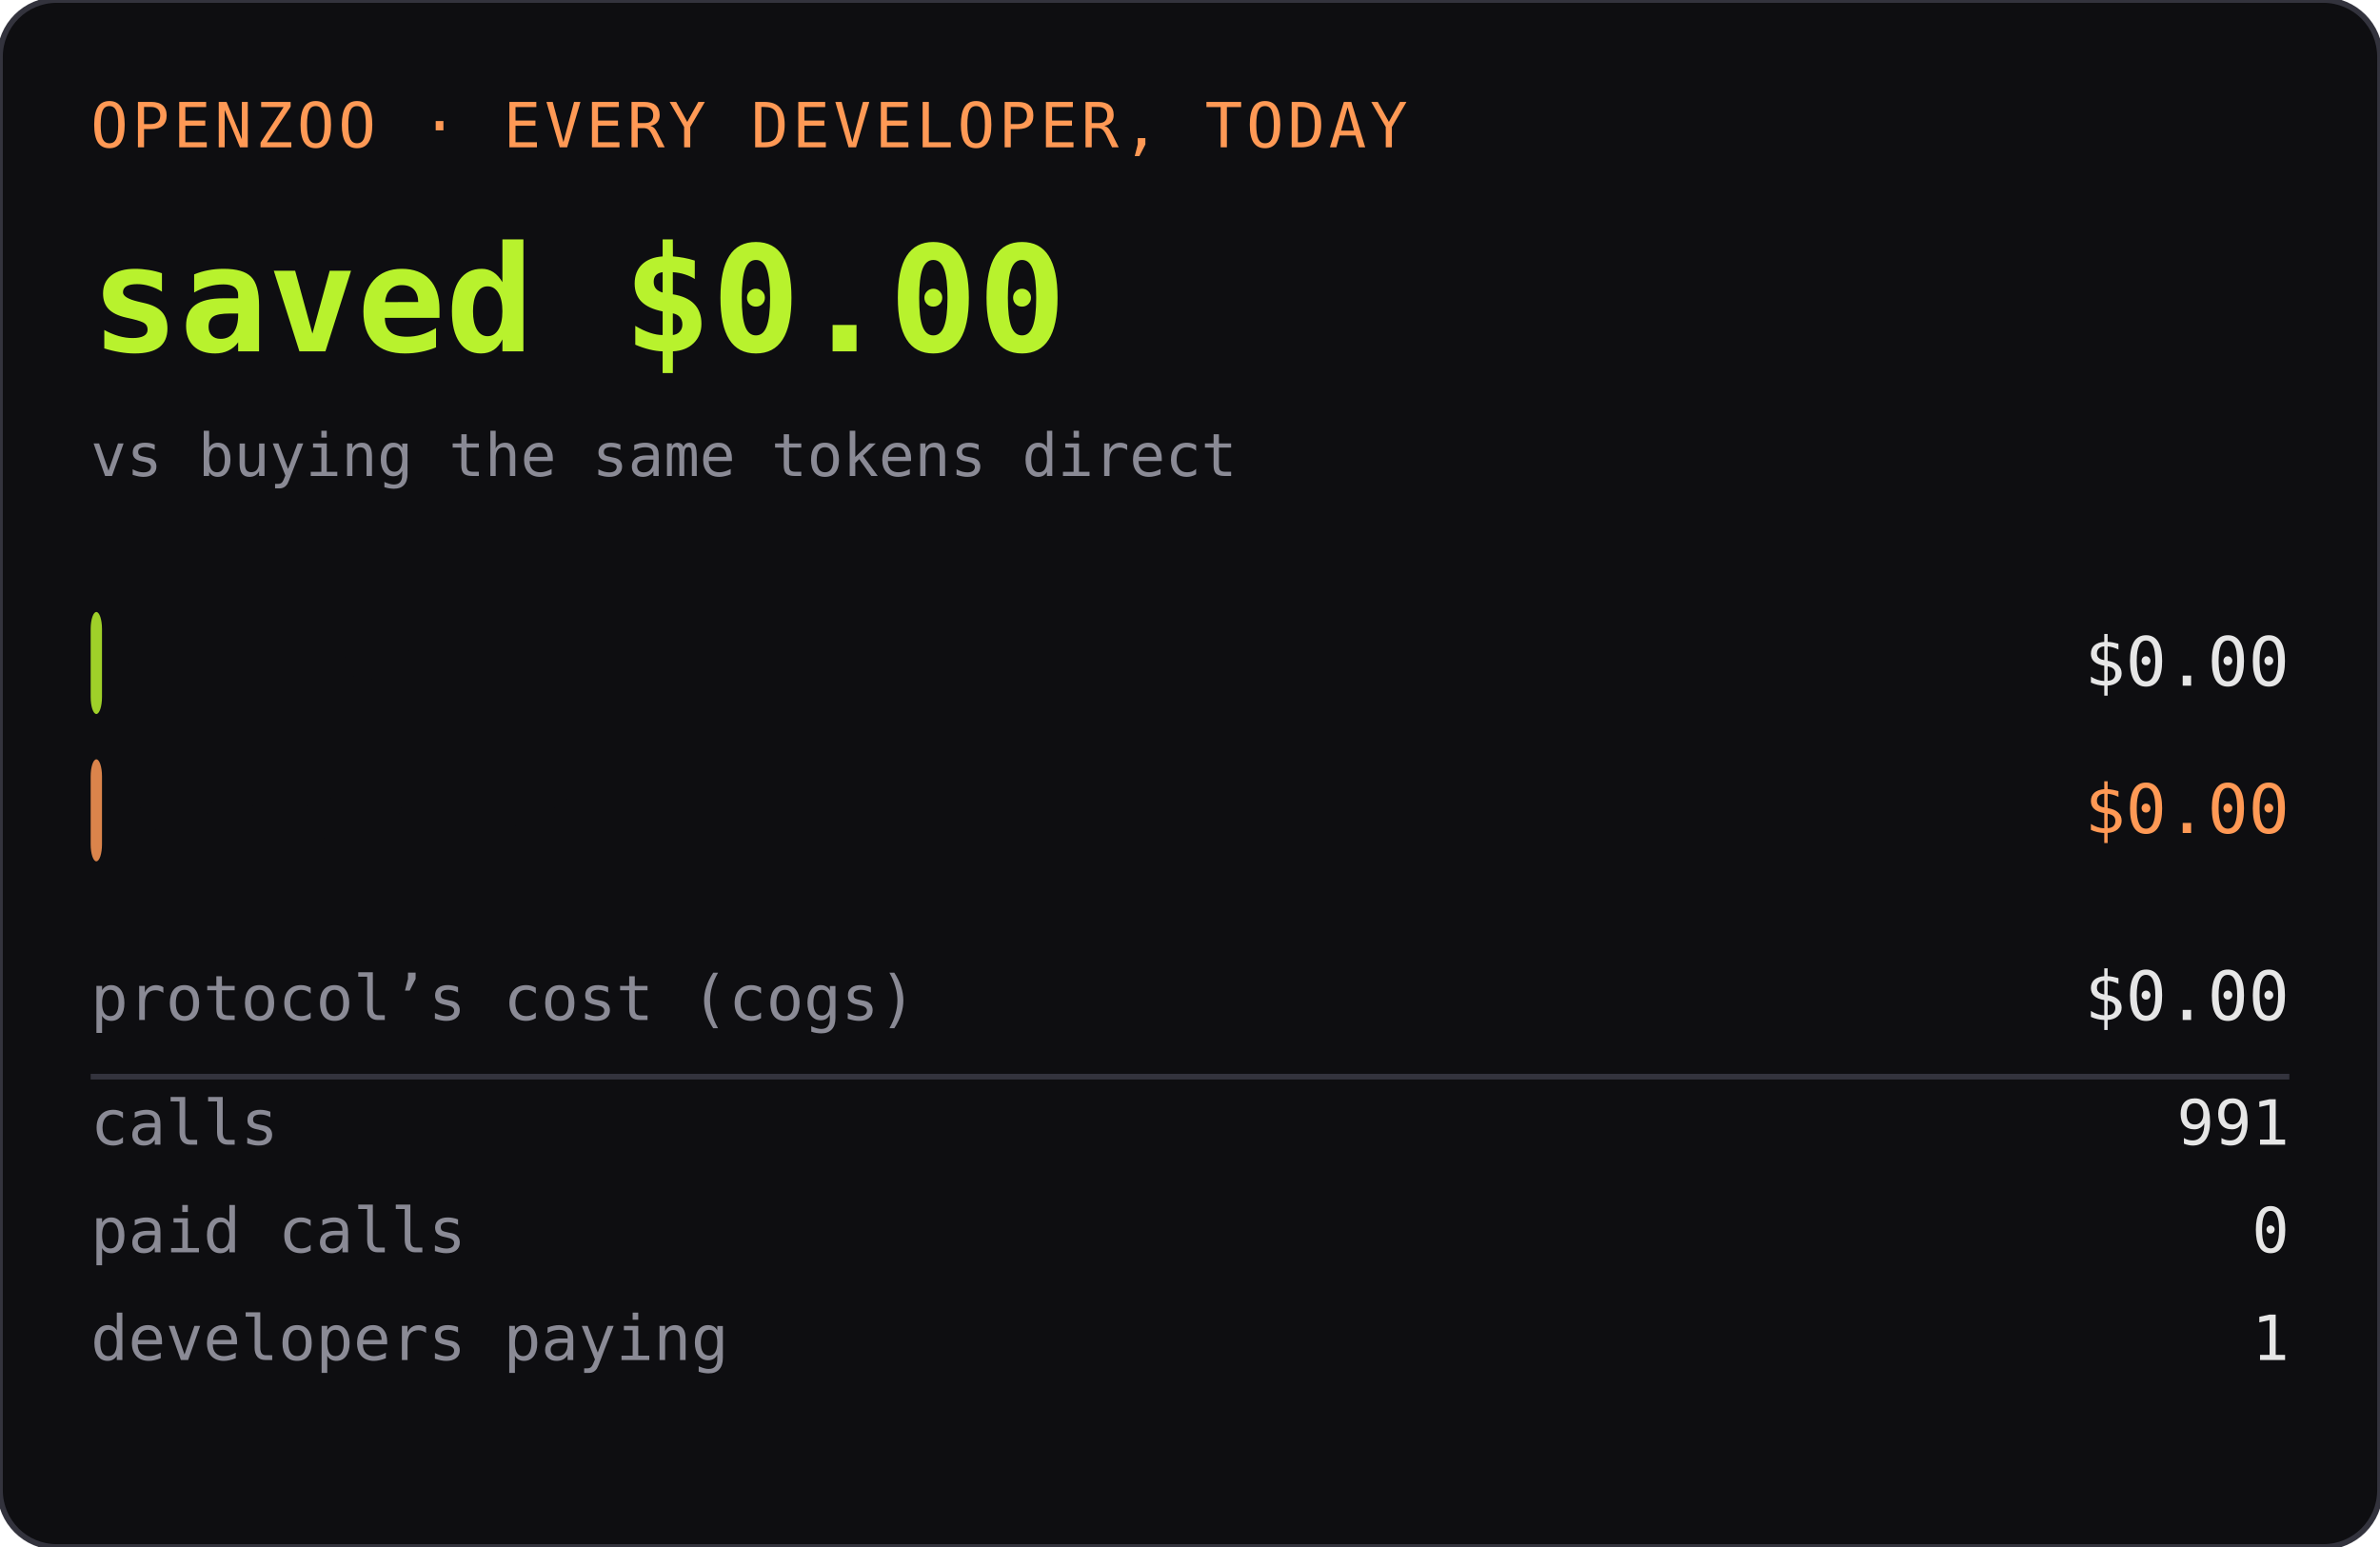
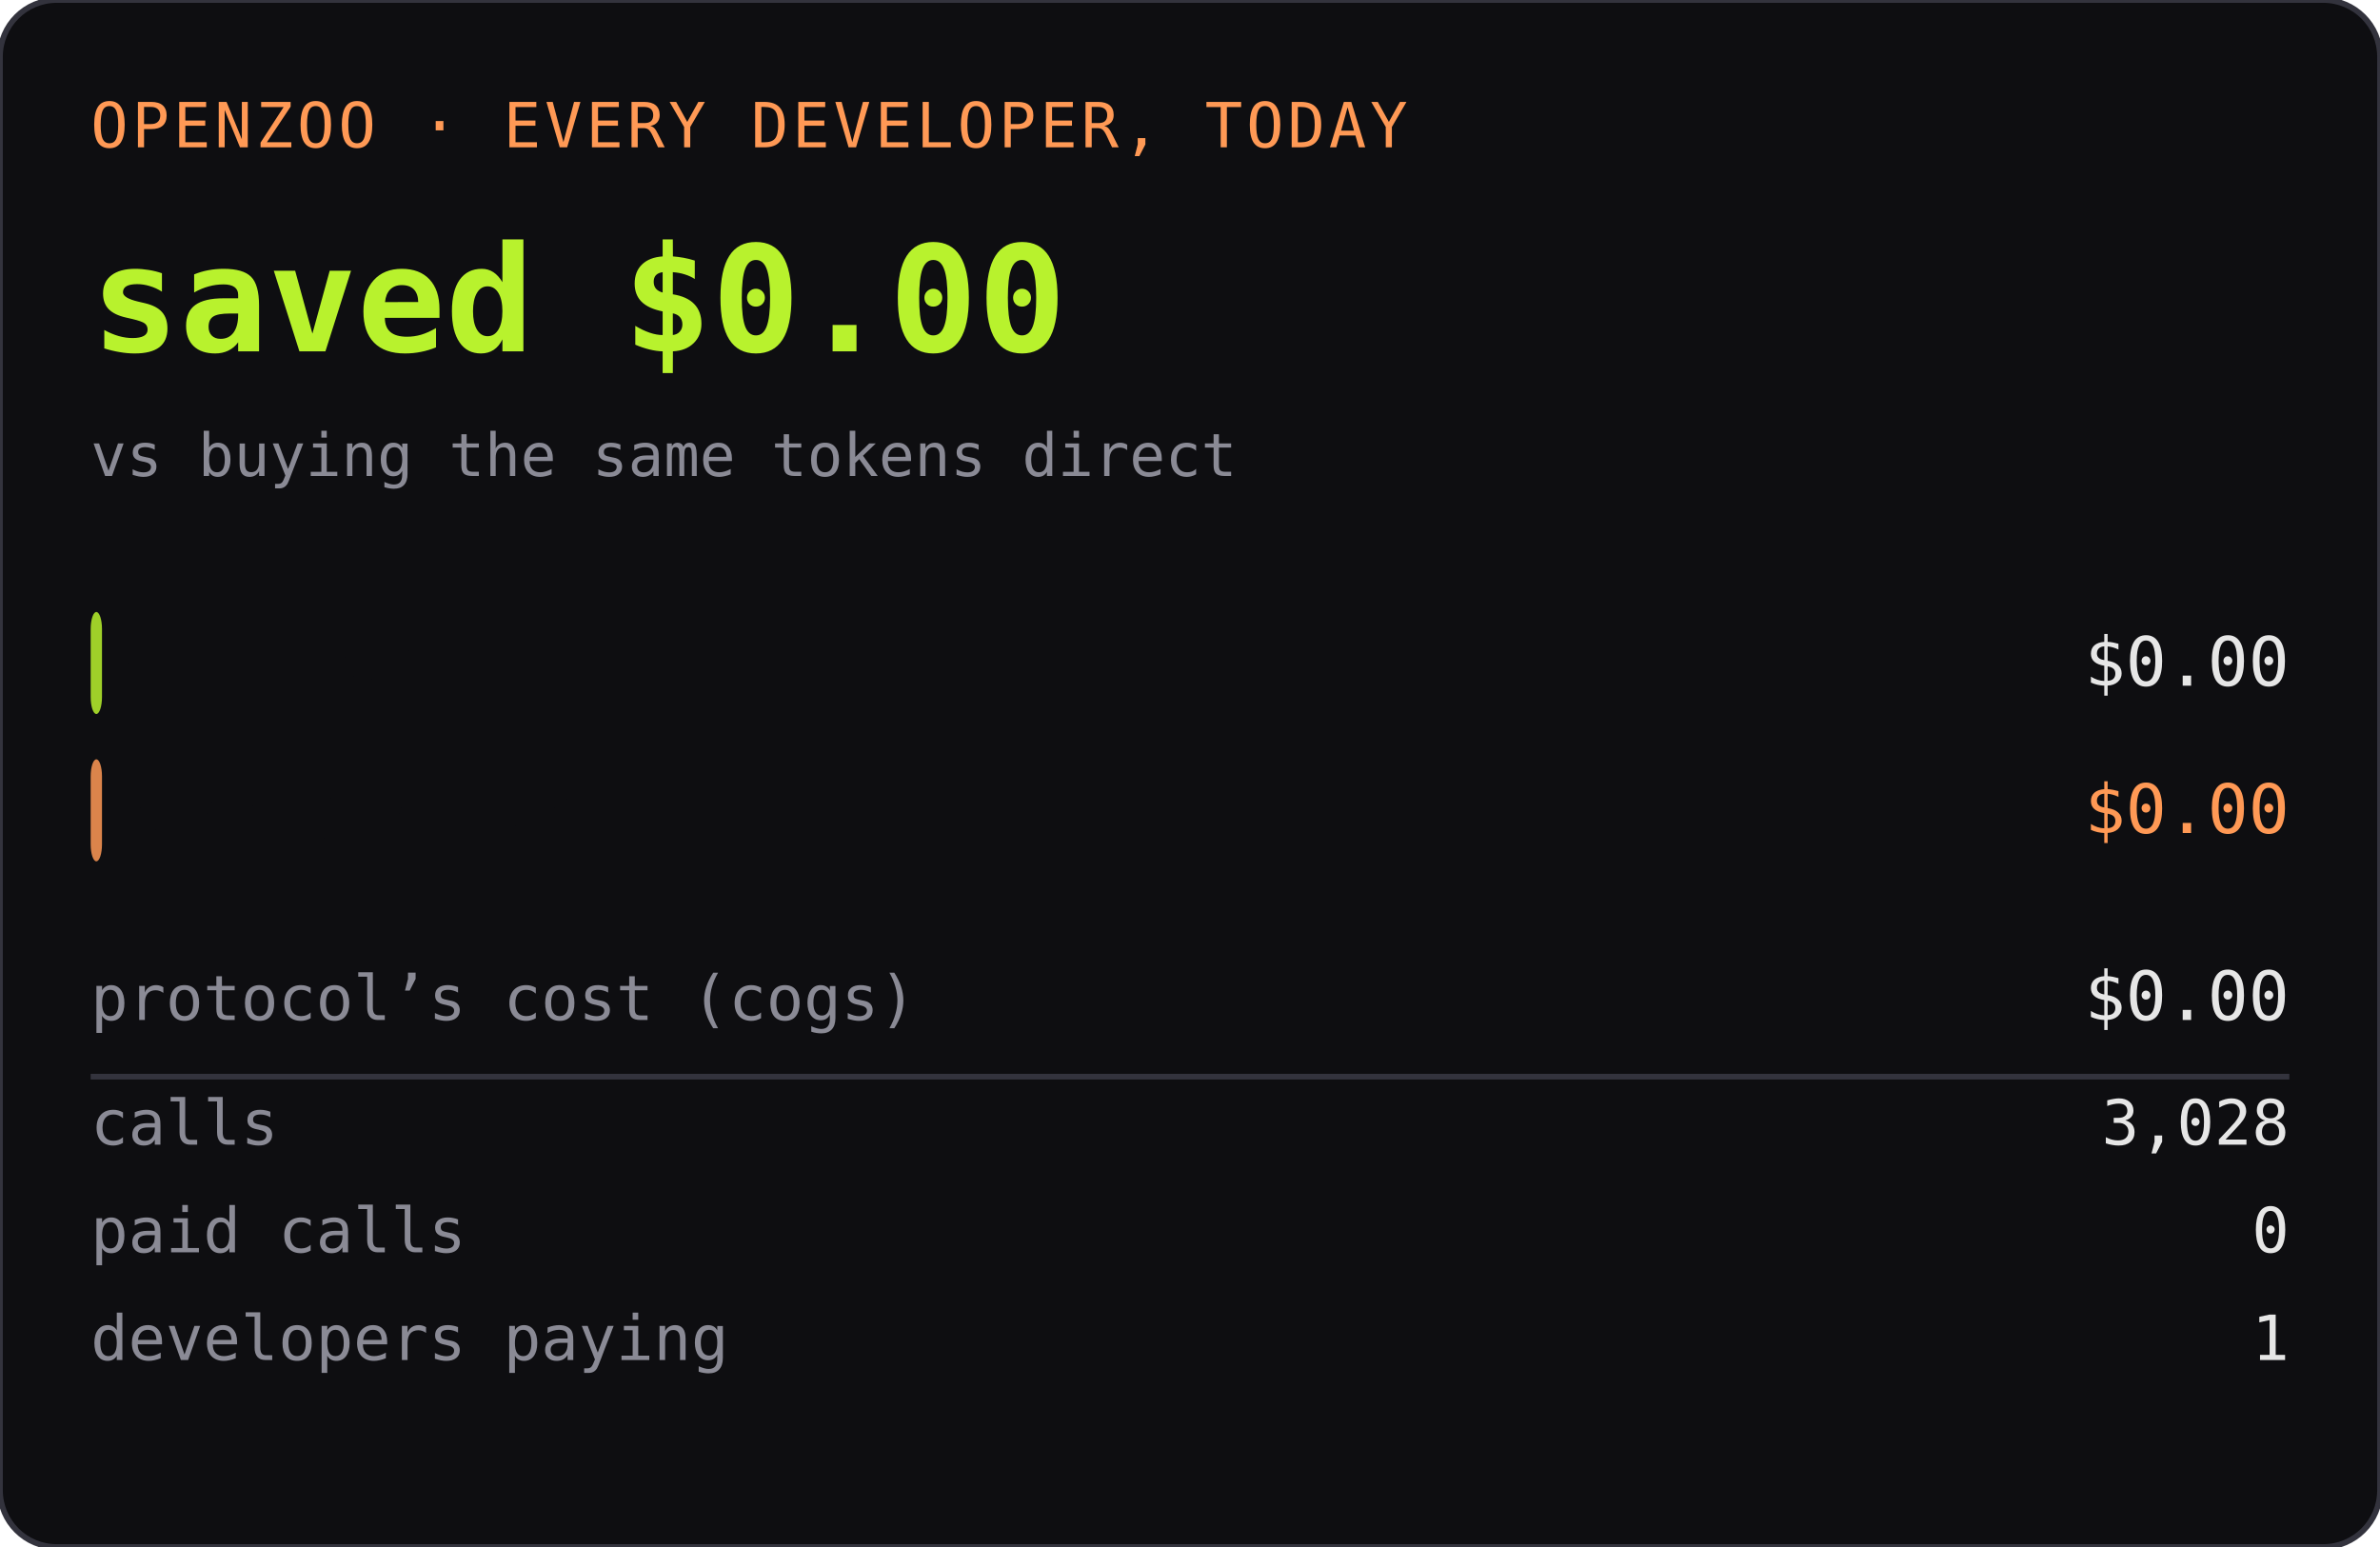
<svg xmlns="http://www.w3.org/2000/svg" width="420" height="273" role="img" aria-label="OPENZOO · EVERY DEVELOPER, TODAY">
  <rect width="420" height="273" rx="10" fill="#0e0e11" />
  <rect width="420" height="273" rx="10" fill="none" stroke="#33333d" />
  <text x="16" y="26" font-family="ui-monospace,SFMono-Regular,Menlo,monospace" font-size="11" fill="#ff9955" letter-spacing="0.06em">OPENZOO · EVERY DEVELOPER, TODAY</text>
  <text x="16" y="62" font-family="ui-monospace,SFMono-Regular,Menlo,monospace" font-size="26" font-weight="600" fill="#b8f22d">saved $0.00</text>
  <text x="404" y="62" text-anchor="end" font-family="ui-monospace,SFMono-Regular,Menlo,monospace" font-size="26" font-weight="600" fill="#b8f22d" />
  <text x="16" y="84" font-family="ui-monospace,SFMono-Regular,Menlo,monospace" font-size="10.5" fill="#8a8a95">vs buying the same tokens direct</text>
  <rect x="16" y="108" width="2" height="18" rx="3" fill="#b8f22d" opacity="0.85" />
  <text x="22" y="121" font-family="ui-monospace,SFMono-Regular,Menlo,monospace" font-size="11" fill="#0e0e11" font-weight="600">dev spent</text>
  <text x="404" y="121" text-anchor="end" font-family="ui-monospace,SFMono-Regular,Menlo,monospace" font-size="12" fill="#e6e6e6">$0.00</text>
  <rect x="16" y="134" width="2" height="18" rx="3" fill="#ff9955" opacity="0.85" />
  <text x="22" y="147" font-family="ui-monospace,SFMono-Regular,Menlo,monospace" font-size="11" fill="#0e0e11" font-weight="600">buying direct</text>
  <text x="404" y="147" text-anchor="end" font-family="ui-monospace,SFMono-Regular,Menlo,monospace" font-size="12" fill="#ff9955">$0.00</text>
  <text x="16" y="180" font-family="ui-monospace,SFMono-Regular,Menlo,monospace" font-size="11" fill="#8a8a95">protocol’s cost (cogs)</text>
  <text x="404" y="180" text-anchor="end" font-family="ui-monospace,SFMono-Regular,Menlo,monospace" font-size="12" fill="#e6e6e6">$0.00</text>
  <line x1="16" y1="190" x2="404" y2="190" stroke="#33333d" />
  <text x="16" y="202" font-family="ui-monospace,SFMono-Regular,Menlo,monospace" font-size="11" fill="#8a8a95">calls</text>
-   <text x="404" y="202" text-anchor="end" font-family="ui-monospace,SFMono-Regular,Menlo,monospace" font-size="11" fill="#e6e6e6">991</text>
+   <text x="404" y="202" text-anchor="end" font-family="ui-monospace,SFMono-Regular,Menlo,monospace" font-size="11" fill="#e6e6e6">3,028</text>
  <text x="16" y="221" font-family="ui-monospace,SFMono-Regular,Menlo,monospace" font-size="11" fill="#8a8a95">paid calls</text>
  <text x="404" y="221" text-anchor="end" font-family="ui-monospace,SFMono-Regular,Menlo,monospace" font-size="11" fill="#e6e6e6">0</text>
  <text x="16" y="240" font-family="ui-monospace,SFMono-Regular,Menlo,monospace" font-size="11" fill="#8a8a95">developers paying</text>
  <text x="404" y="240" text-anchor="end" font-family="ui-monospace,SFMono-Regular,Menlo,monospace" font-size="11" fill="#e6e6e6">1</text>
</svg>
